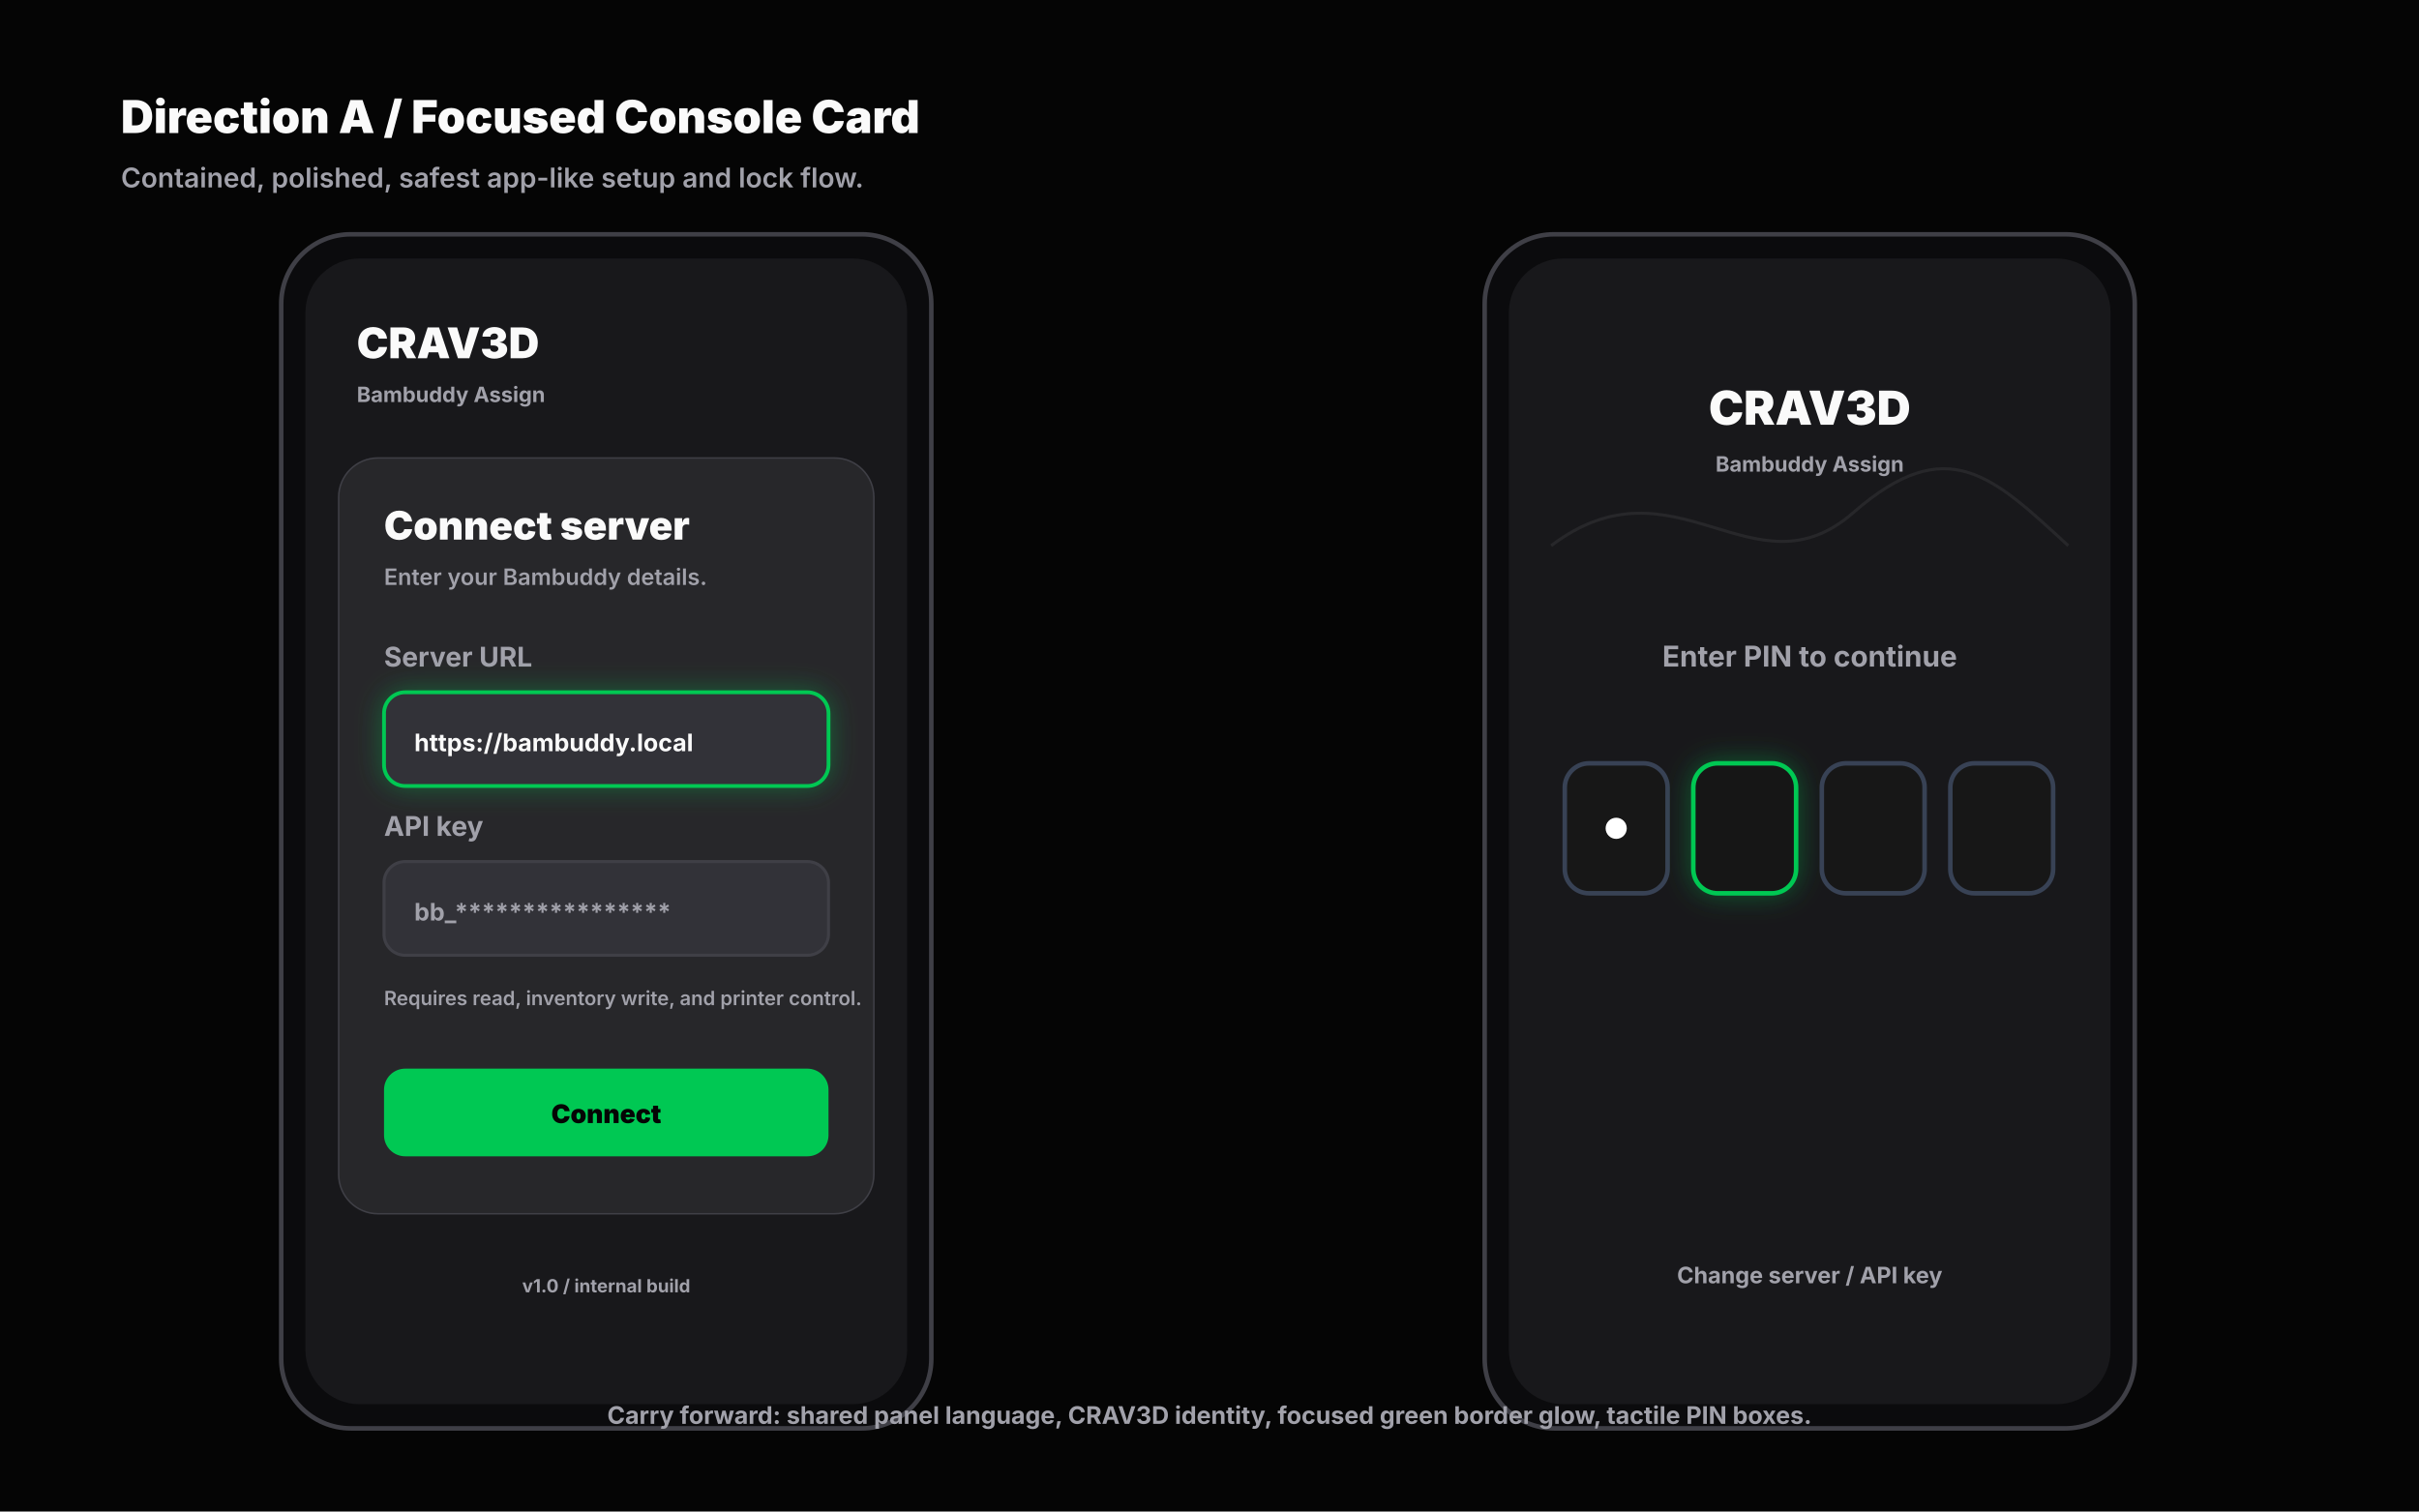
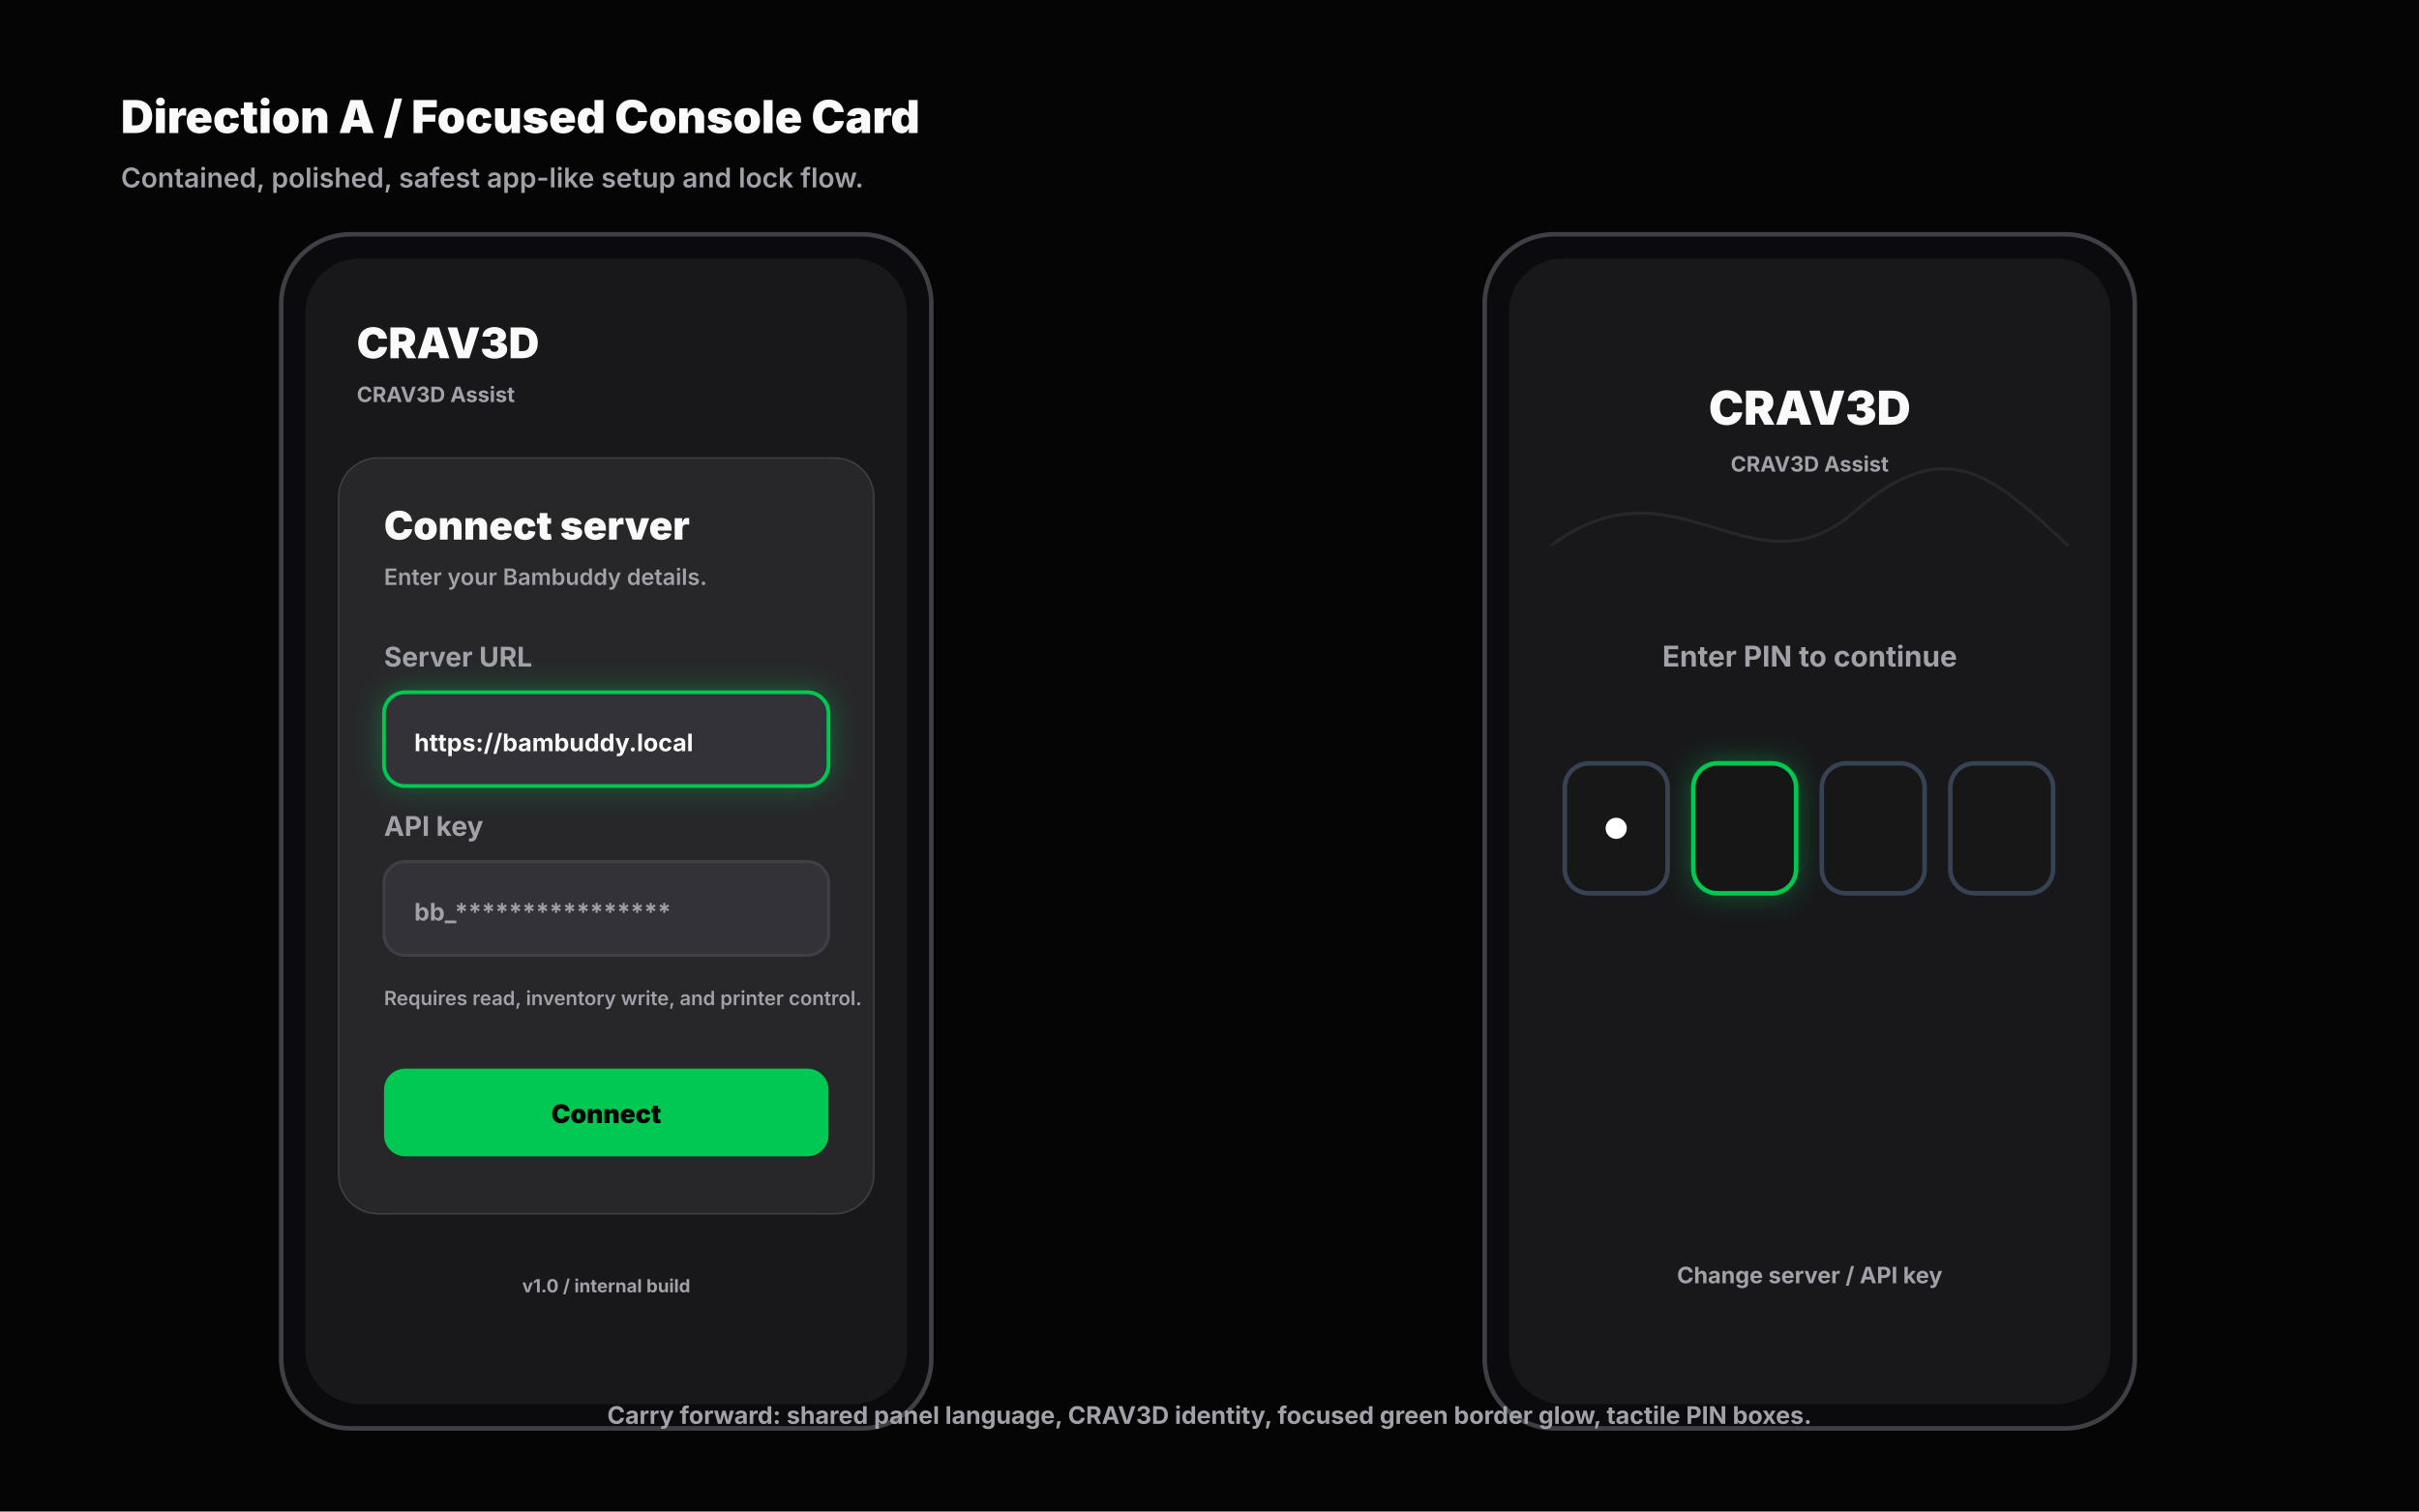
<svg xmlns="http://www.w3.org/2000/svg" width="1600" height="1000" viewBox="0 0 1600 1000" fill="none">
  <defs>
    <filter id="greenGlow" x="-70%" y="-70%" width="240%" height="240%">
      <feGaussianBlur stdDeviation="9" result="blur" />
      <feFlood flood-color="#00C853" flood-opacity="0.38" />
      <feComposite in2="blur" operator="in" />
      <feMerge>
        <feMergeNode />
        <feMergeNode in="SourceGraphic" />
      </feMerge>
    </filter>
    <style>
      .font { font-family: "Plus Jakarta Sans", "Inter", system-ui, sans-serif; }
      .muted { fill: #A1A1AA; }
      .ink { fill: #FAFAFA; }
      .label { fill: #A1A1AA; font-size: 18px; font-weight: 700; }
    </style>
  </defs>
  <rect width="1600" height="1000" fill="#050505" />
  <text x="80" y="88" class="font ink" font-size="30" font-weight="850">Direction A / Focused Console Card</text>
  <text x="80" y="124" class="font muted" font-size="18" font-weight="600">Contained, polished, safest app-like setup and lock flow.</text>
  <g transform="translate(186 155)">
    <rect x="0" y="0" width="430" height="790" rx="46" fill="#0B0B0D" stroke="#3F3F46" stroke-width="3" />
    <rect x="16" y="16" width="398" height="758" rx="36" fill="#18181B" />
    <path d="M45 180C108 129 157 220 221 177C277 140 320 144 382 188" stroke="#27272A" stroke-width="2" />
    <text x="50" y="82" class="font ink" font-size="28" font-weight="850">CRAV3D</text>
-     <text x="50" y="111" class="font muted" font-size="14" font-weight="700">Bambuddy Assign</text>
+     <text x="50" y="111" class="font muted" font-size="14" font-weight="700">CRAV3D Assist</text>
    <rect x="38" y="148" width="354" height="500" rx="26" fill="#27272A" stroke="#3F3F46" />
    <text x="68" y="202" class="font ink" font-size="26" font-weight="850">Connect server</text>
    <text x="68" y="232" class="font muted" font-size="15" font-weight="600">Enter your Bambuddy details.</text>
    <text x="68" y="286" class="font label">Server URL</text>
    <rect x="68" y="303" width="294" height="62" rx="14" fill="#323238" stroke="#00C853" stroke-width="2.5" filter="url(#greenGlow)" />
    <text x="88" y="342" class="font ink" font-size="16" font-weight="650">https://bambuddy.local</text>
    <text x="68" y="398" class="font label">API key</text>
    <rect x="68" y="415" width="294" height="62" rx="14" fill="#323238" stroke="#3F3F46" stroke-width="2" />
    <text x="88" y="454" class="font muted" font-size="16" font-weight="650">bb_****************</text>
    <text x="68" y="510" class="font muted" font-size="13" font-weight="600">Requires read, inventory write, and printer control.</text>
    <rect x="68" y="552" width="294" height="58" rx="14" fill="#00C853" />
    <text x="215" y="588" class="font" fill="#050505" font-size="17" font-weight="850" text-anchor="middle">Connect</text>
    <text x="215" y="700" class="font muted" font-size="12" font-weight="700" text-anchor="middle">v1.0 / internal build</text>
  </g>
  <g transform="translate(982 155)">
    <rect x="0" y="0" width="430" height="790" rx="46" fill="#0B0B0D" stroke="#3F3F46" stroke-width="3" />
    <rect x="16" y="16" width="398" height="758" rx="36" fill="#18181B" />
    <path d="M44 206C126 144 178 242 244 184C306 130 336 160 386 206" stroke="#27272A" stroke-width="2" />
    <text x="215" y="126" class="font ink" font-size="31" font-weight="850" text-anchor="middle">CRAV3D</text>
-     <text x="215" y="157" class="font muted" font-size="14" font-weight="700" text-anchor="middle">Bambuddy Assign</text>
+     <text x="215" y="157" class="font muted" font-size="14" font-weight="700" text-anchor="middle">CRAV3D Assist</text>
    <text x="215" y="286" class="font muted" font-size="19" font-weight="750" text-anchor="middle">Enter PIN to continue</text>
    <g transform="translate(53 350)">
      <rect x="0" y="0" width="68" height="86" rx="16" fill="#171717" stroke="#384255" stroke-width="3" />
      <circle cx="34" cy="43" r="7" fill="#FFFFFF" />
      <rect x="85" y="0" width="68" height="86" rx="16" fill="#171717" stroke="#00C853" stroke-width="3" filter="url(#greenGlow)" />
      <rect x="170" y="0" width="68" height="86" rx="16" fill="#171717" stroke="#384255" stroke-width="3" />
      <rect x="255" y="0" width="68" height="86" rx="16" fill="#171717" stroke="#384255" stroke-width="3" />
    </g>
    <text x="215" y="694" class="font muted" font-size="15" font-weight="700" text-anchor="middle">Change server / API key</text>
  </g>
  <text x="800" y="942" class="font muted" font-size="16" font-weight="650" text-anchor="middle">Carry forward: shared panel language, CRAV3D identity, focused green border glow, tactile PIN boxes.</text>
</svg>
